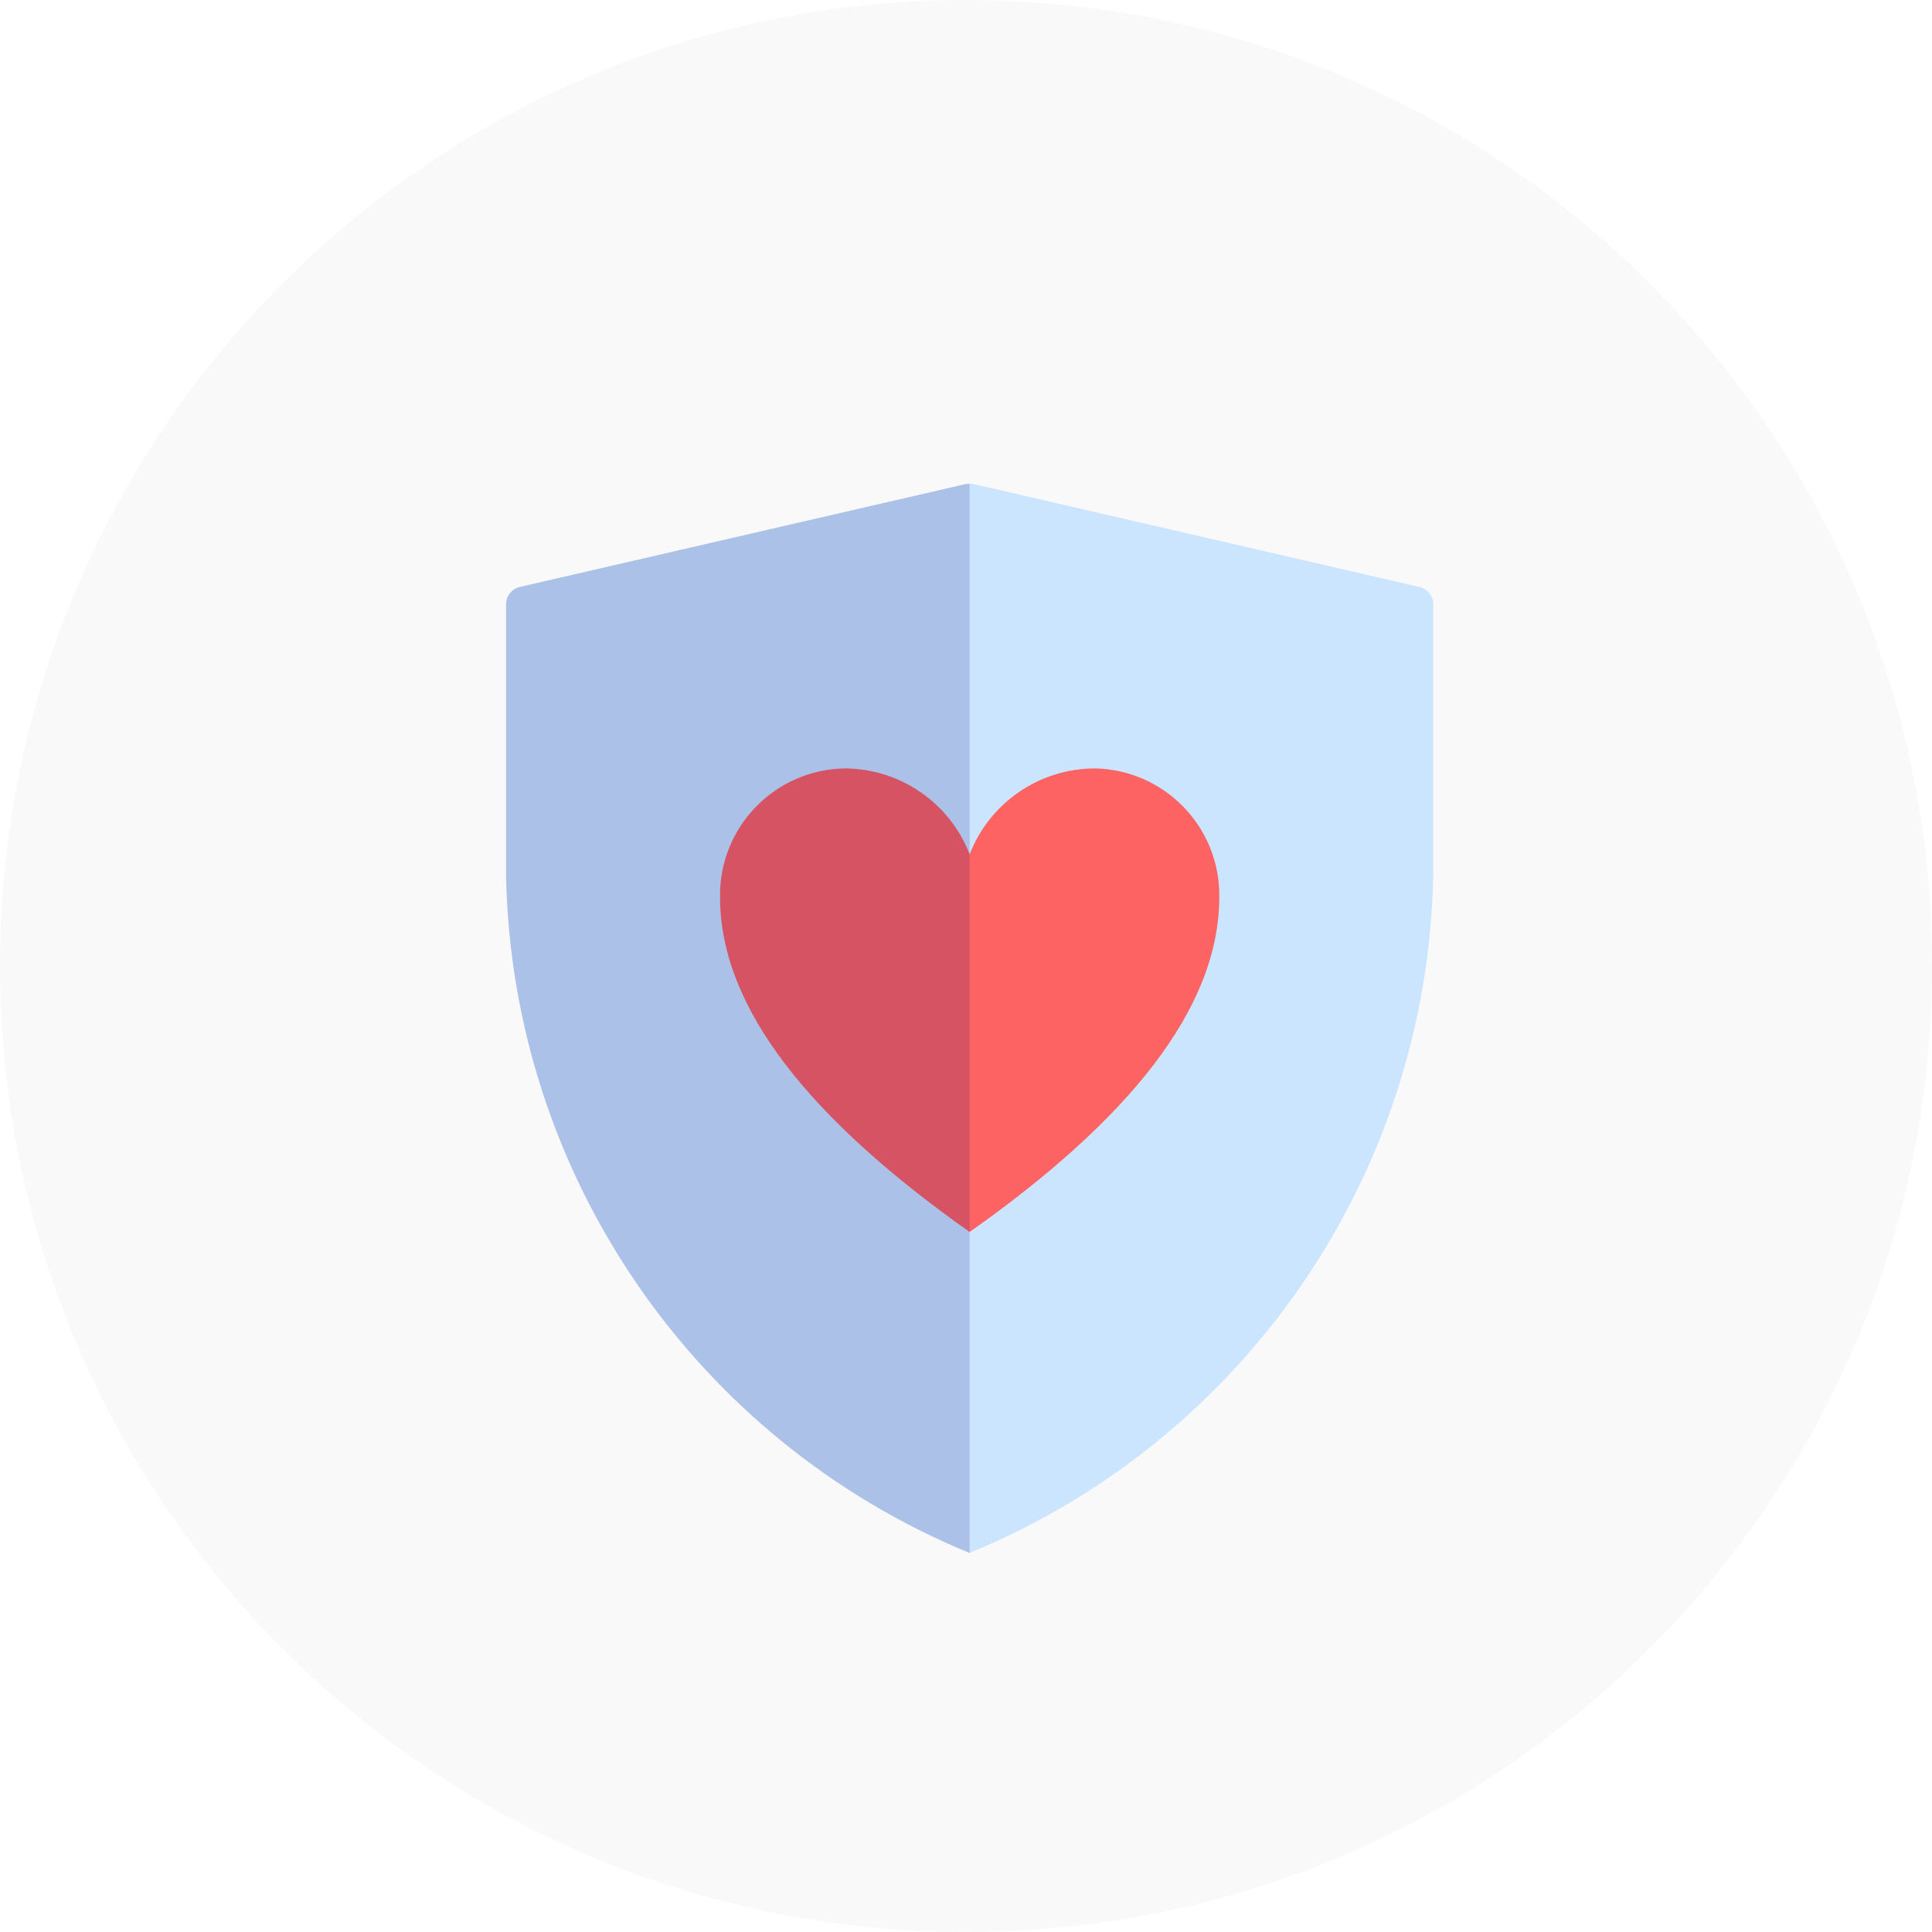
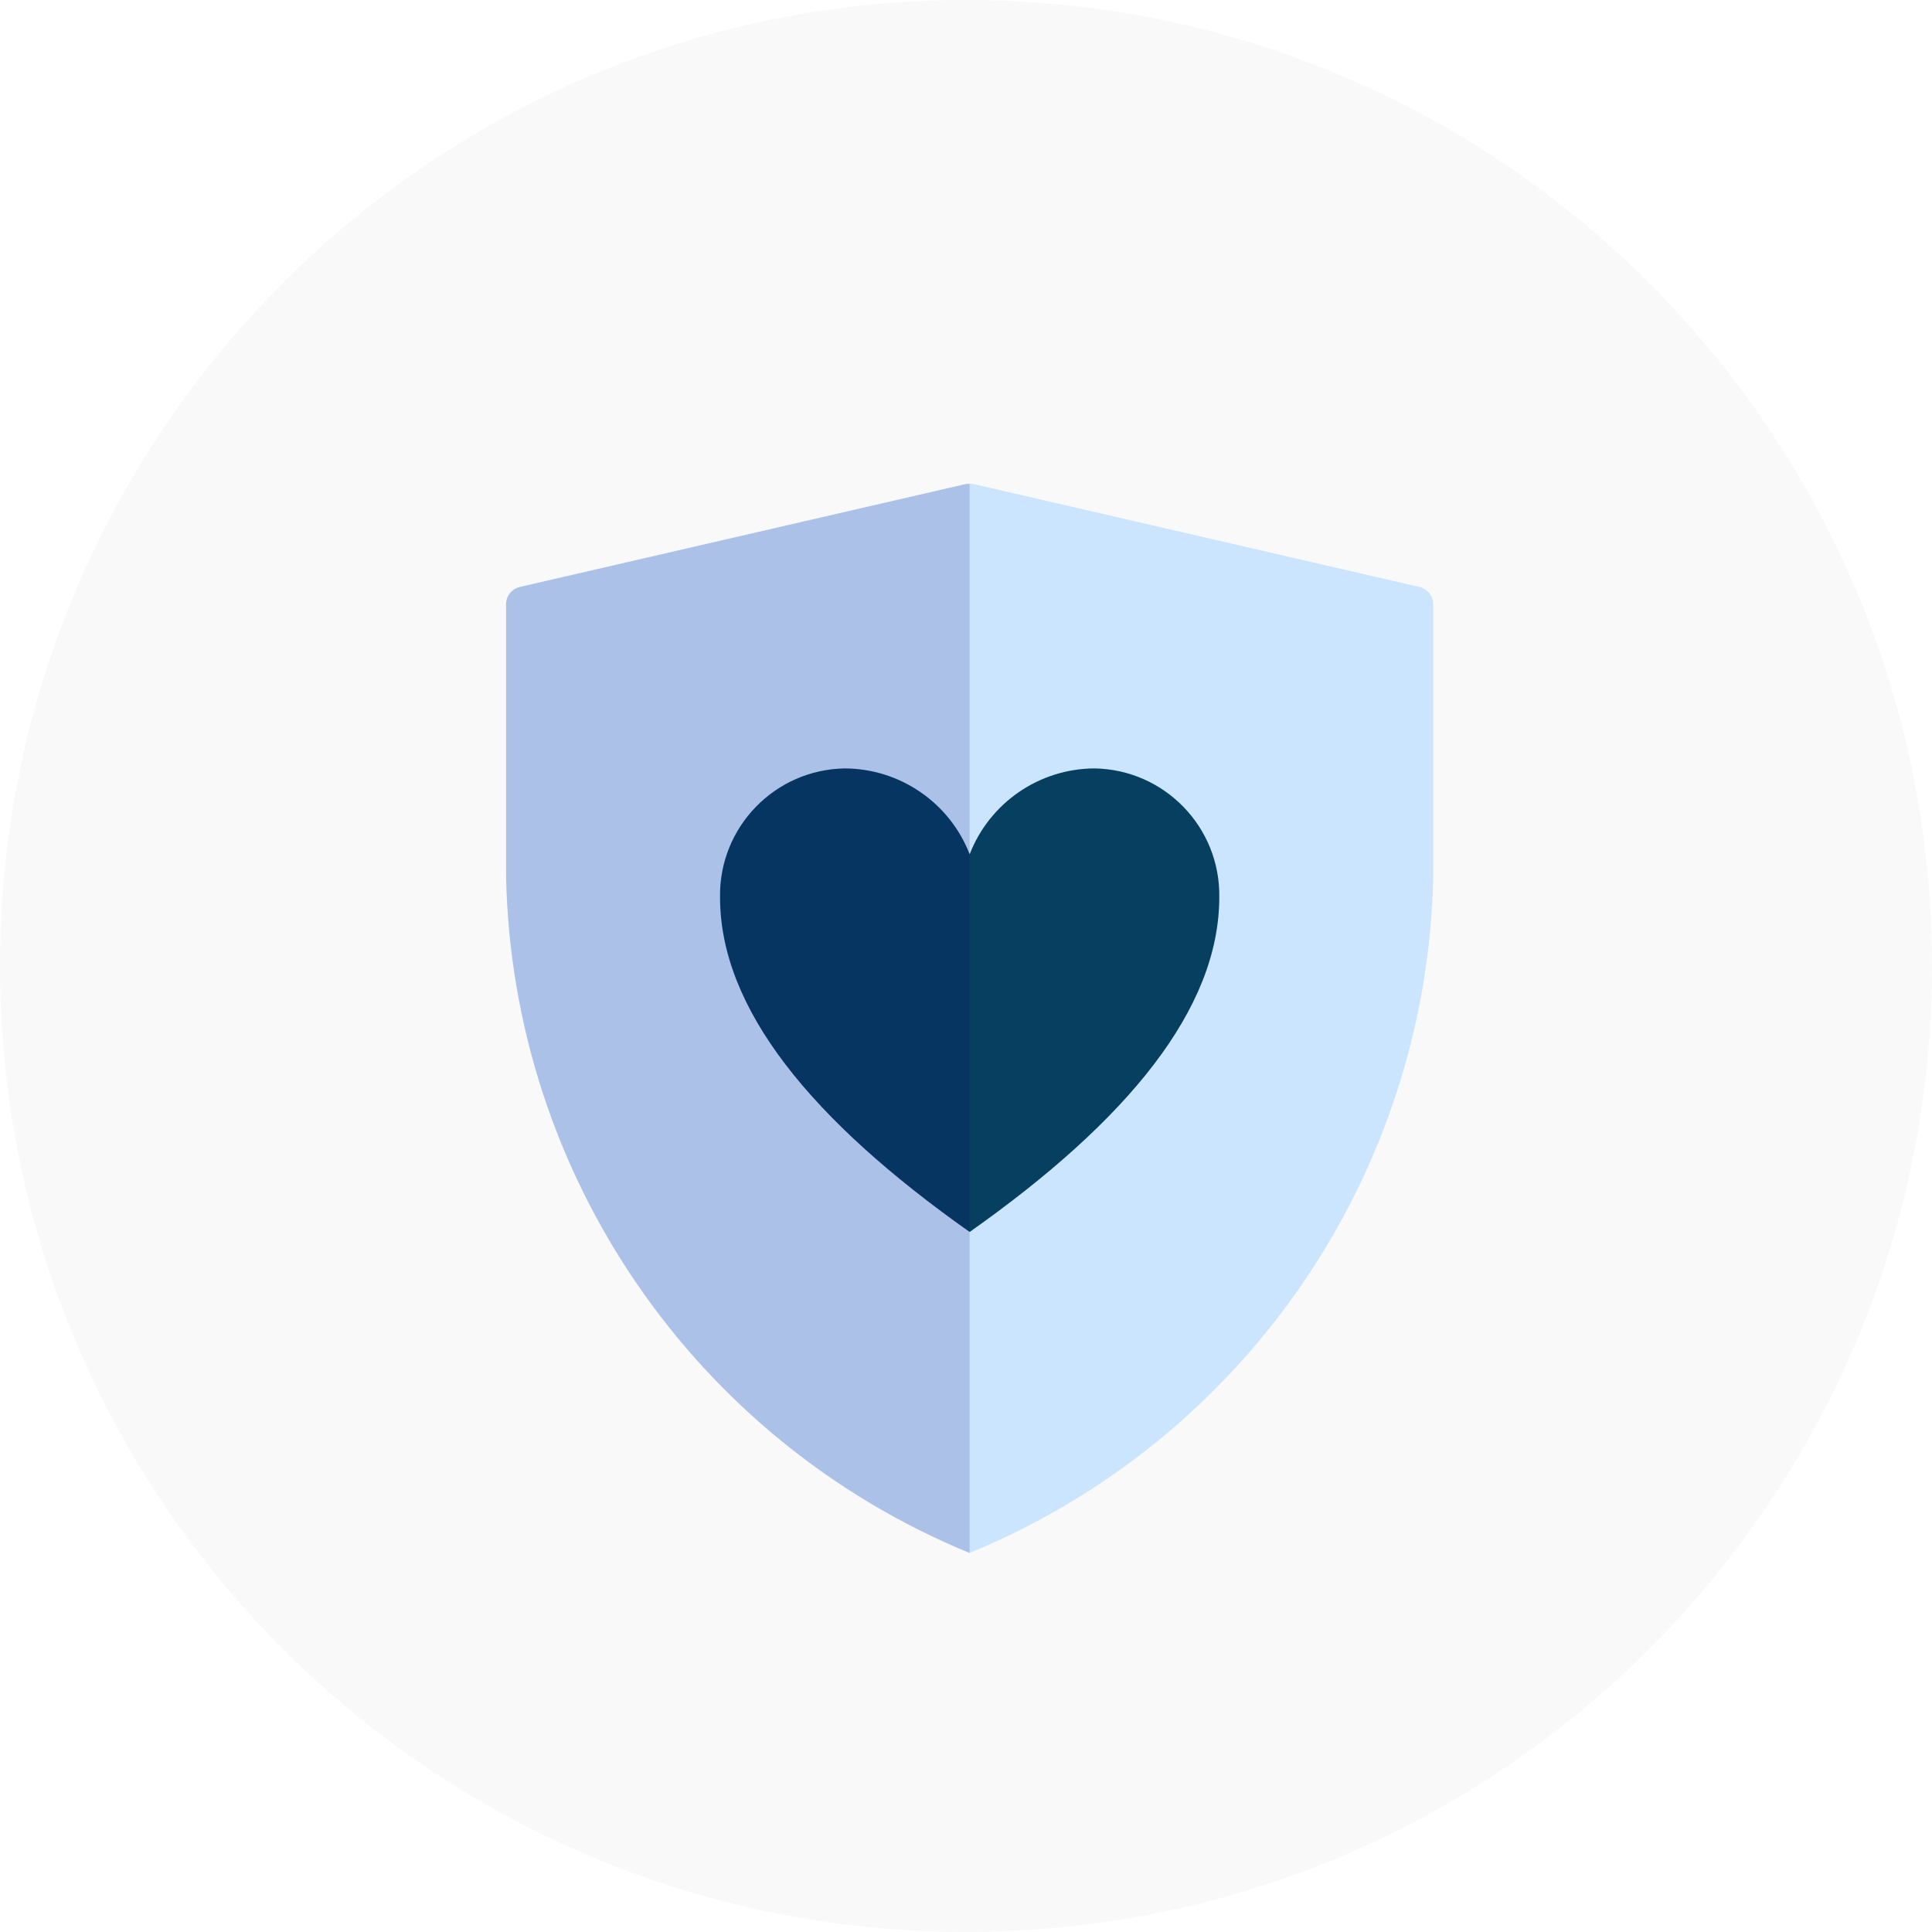
<svg xmlns="http://www.w3.org/2000/svg" class="heart-protection-svg" viewBox="0 0 217.604 217.604">
  <defs>
    <style>
      .heart-protection-svg-1 {
        fill: #e6e6e6;
        opacity: 0.24;
      }

      .heart-protection-svg-2 {
        fill: #cbe5ff;
      }

      .heart-protection-svg-3 {
-         fill: #fe6363;
+         fill: #063f5f;
      }

      .heart-protection-svg-4 {
        fill: #000064;
        opacity: 0.16;
      }
    </style>
  </defs>
-   <g id="Group_700" data-name="Group 700" transform="translate(-851 -1101.698)">
+   <g id="Group_1114" data-name="Group 1114" transform="translate(-851 -1101.698)">
    <circle id="Ellipse_1638" data-name="Ellipse 1638" class="heart-protection-svg-1" cx="108.802" cy="108.802" r="108.802" transform="translate(851 1101.698)" />
    <g id="health-8788_ce2685f5-f92f-4063-b077-af60889d9dc7" transform="translate(908 1156.167)">
      <path id="layer2" class="heart-protection-svg-2" d="M7.556,13.663,57.763,2.078a2.008,2.008,0,0,1,.9,0l50.207,11.588a2.008,2.008,0,0,1,1.558,1.964V46.286A84.3,84.3,0,0,1,58.2,122.469,84.287,84.287,0,0,1,6,46.286V15.63A2.008,2.008,0,0,1,7.556,13.663Z" transform="translate(-6 -2.026)" />
      <path id="layer1" class="heart-protection-svg-3" d="M60.174,18a15.16,15.16,0,0,0-14.058,9.668A15.16,15.16,0,0,0,32.059,18,14.285,14.285,0,0,0,18,32.5c0,12.57,10.308,25.139,28.116,37.711C63.924,57.643,74.232,45.073,74.232,32.5A14.285,14.285,0,0,0,60.174,18Z" transform="translate(6.098 14.079)" />
      <path id="opacity" class="heart-protection-svg-4" d="M57.763,2.058,7.556,13.646A2.008,2.008,0,0,0,6,15.61V46.266A84.287,84.287,0,0,0,58.2,122.45h.012V2.058A2.04,2.04,0,0,0,57.763,2.058Z" transform="translate(-6 -2.007)" />
    </g>
  </g>
</svg>
